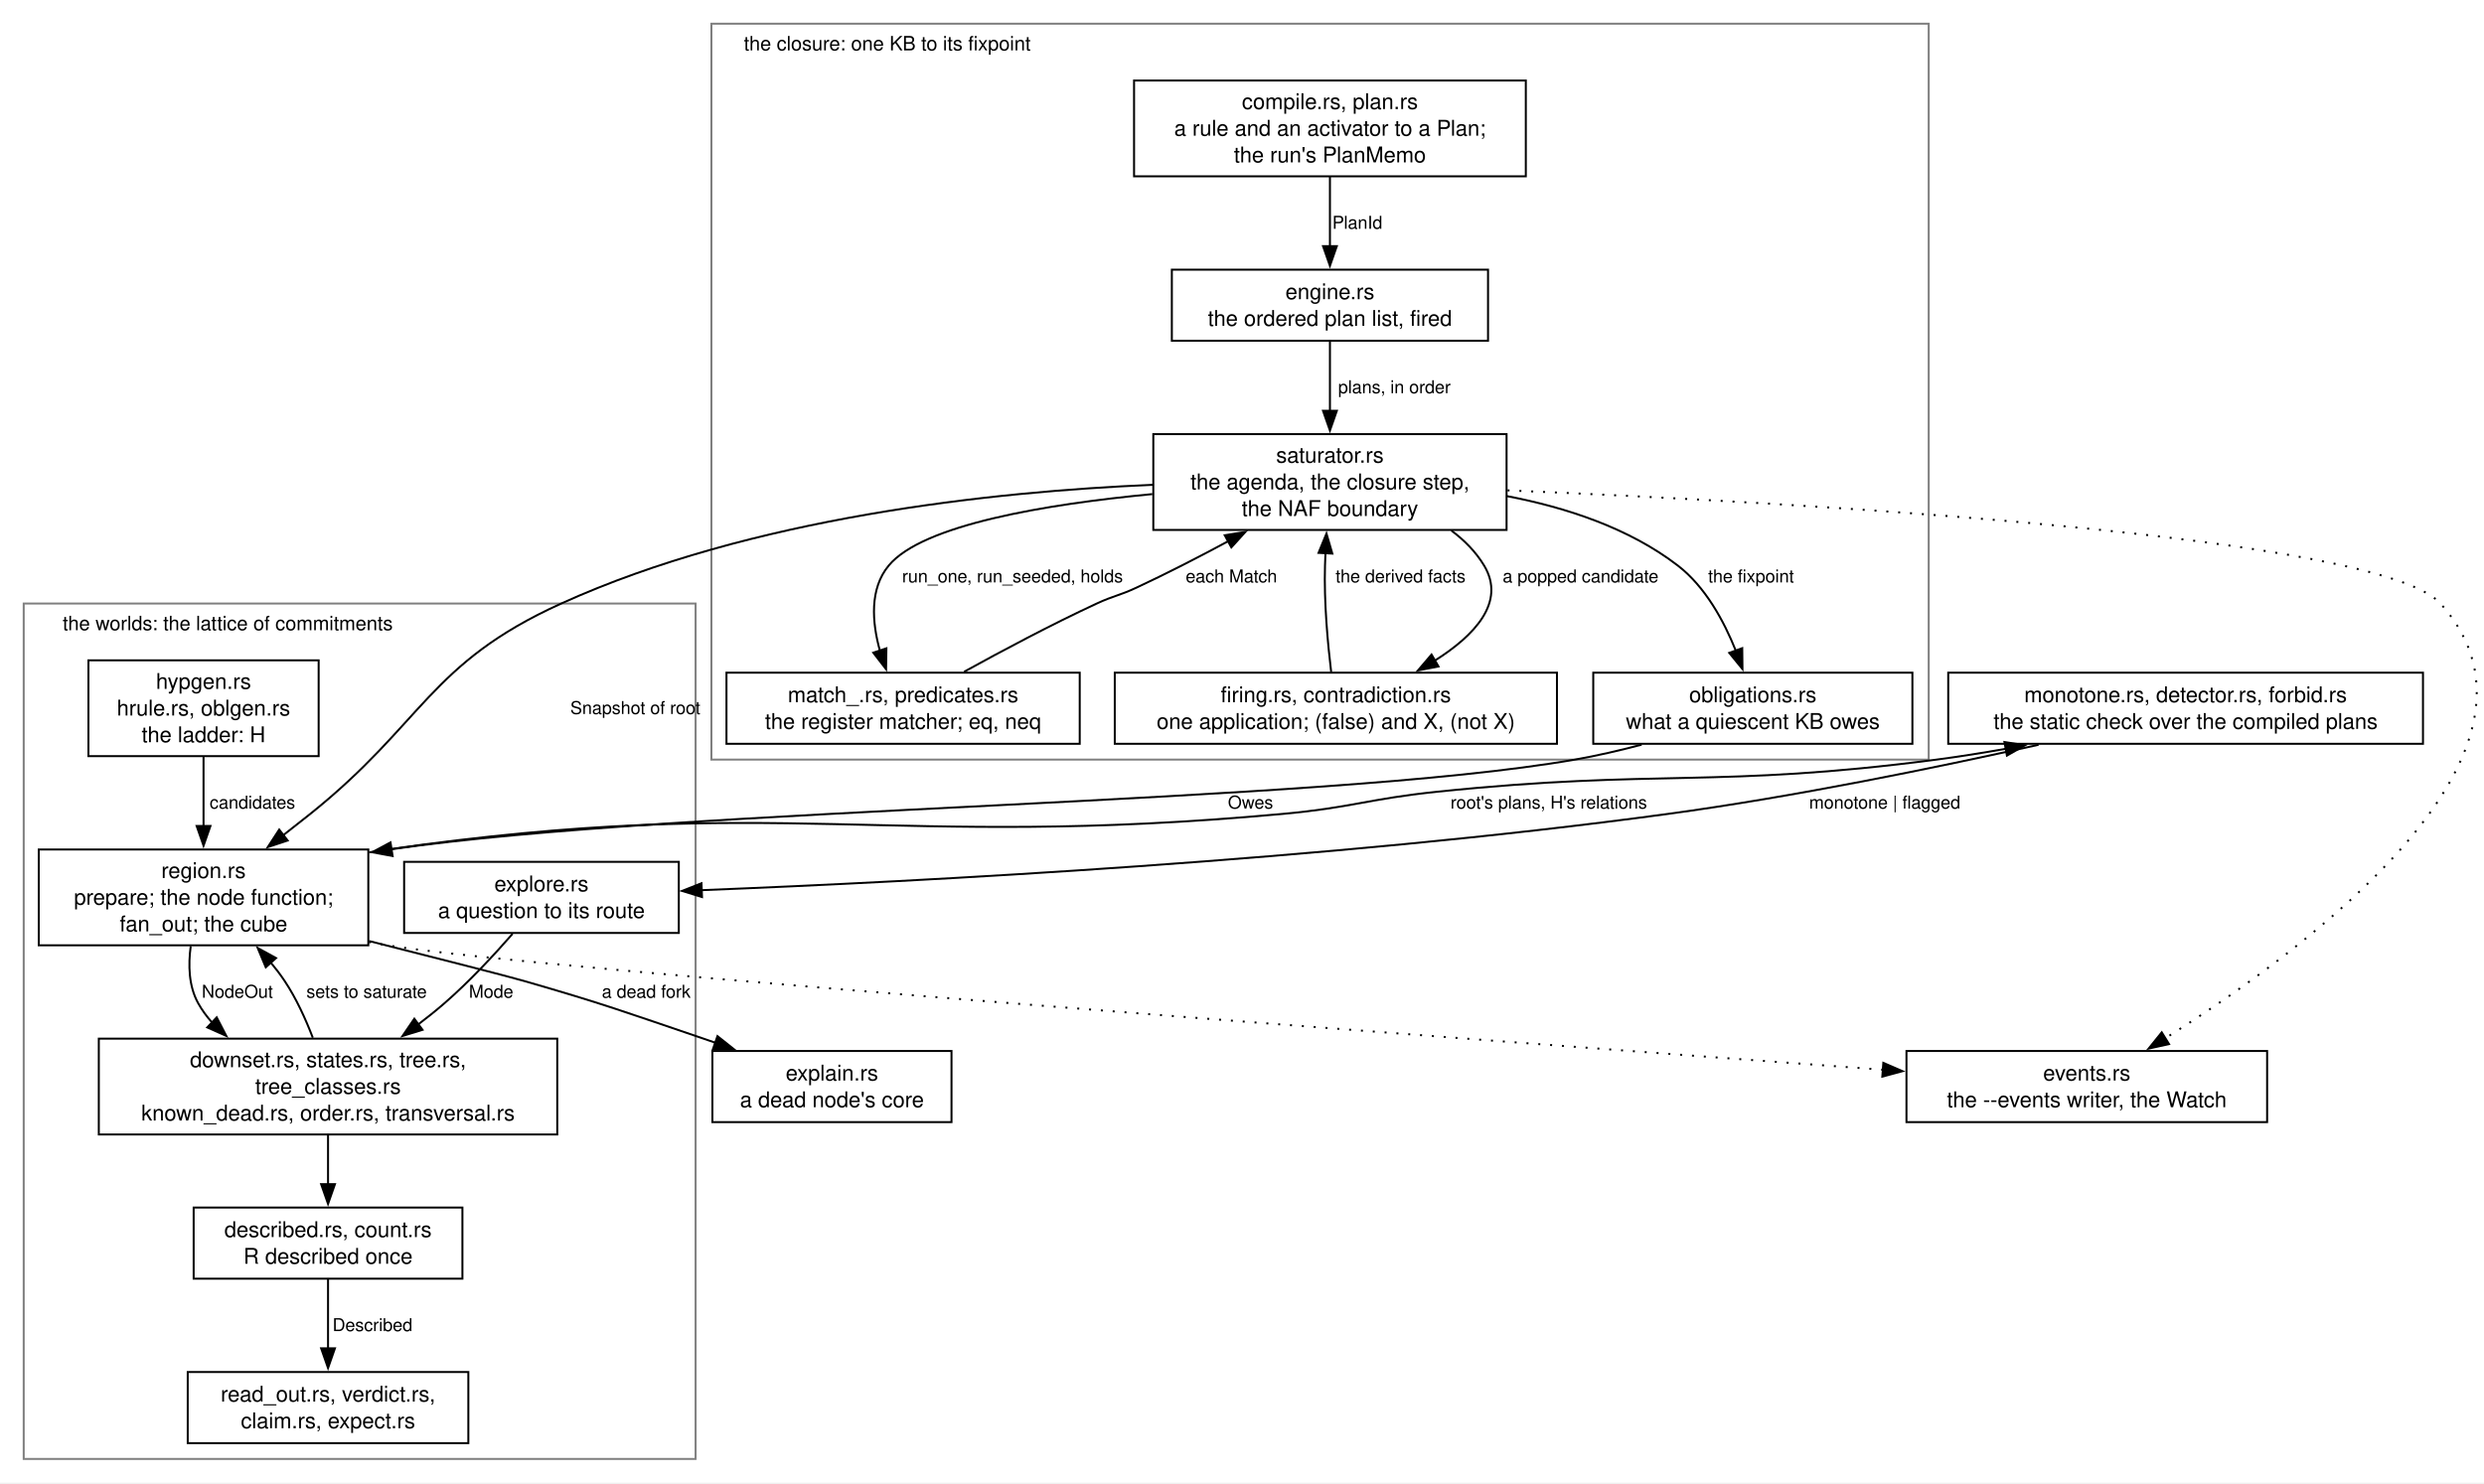
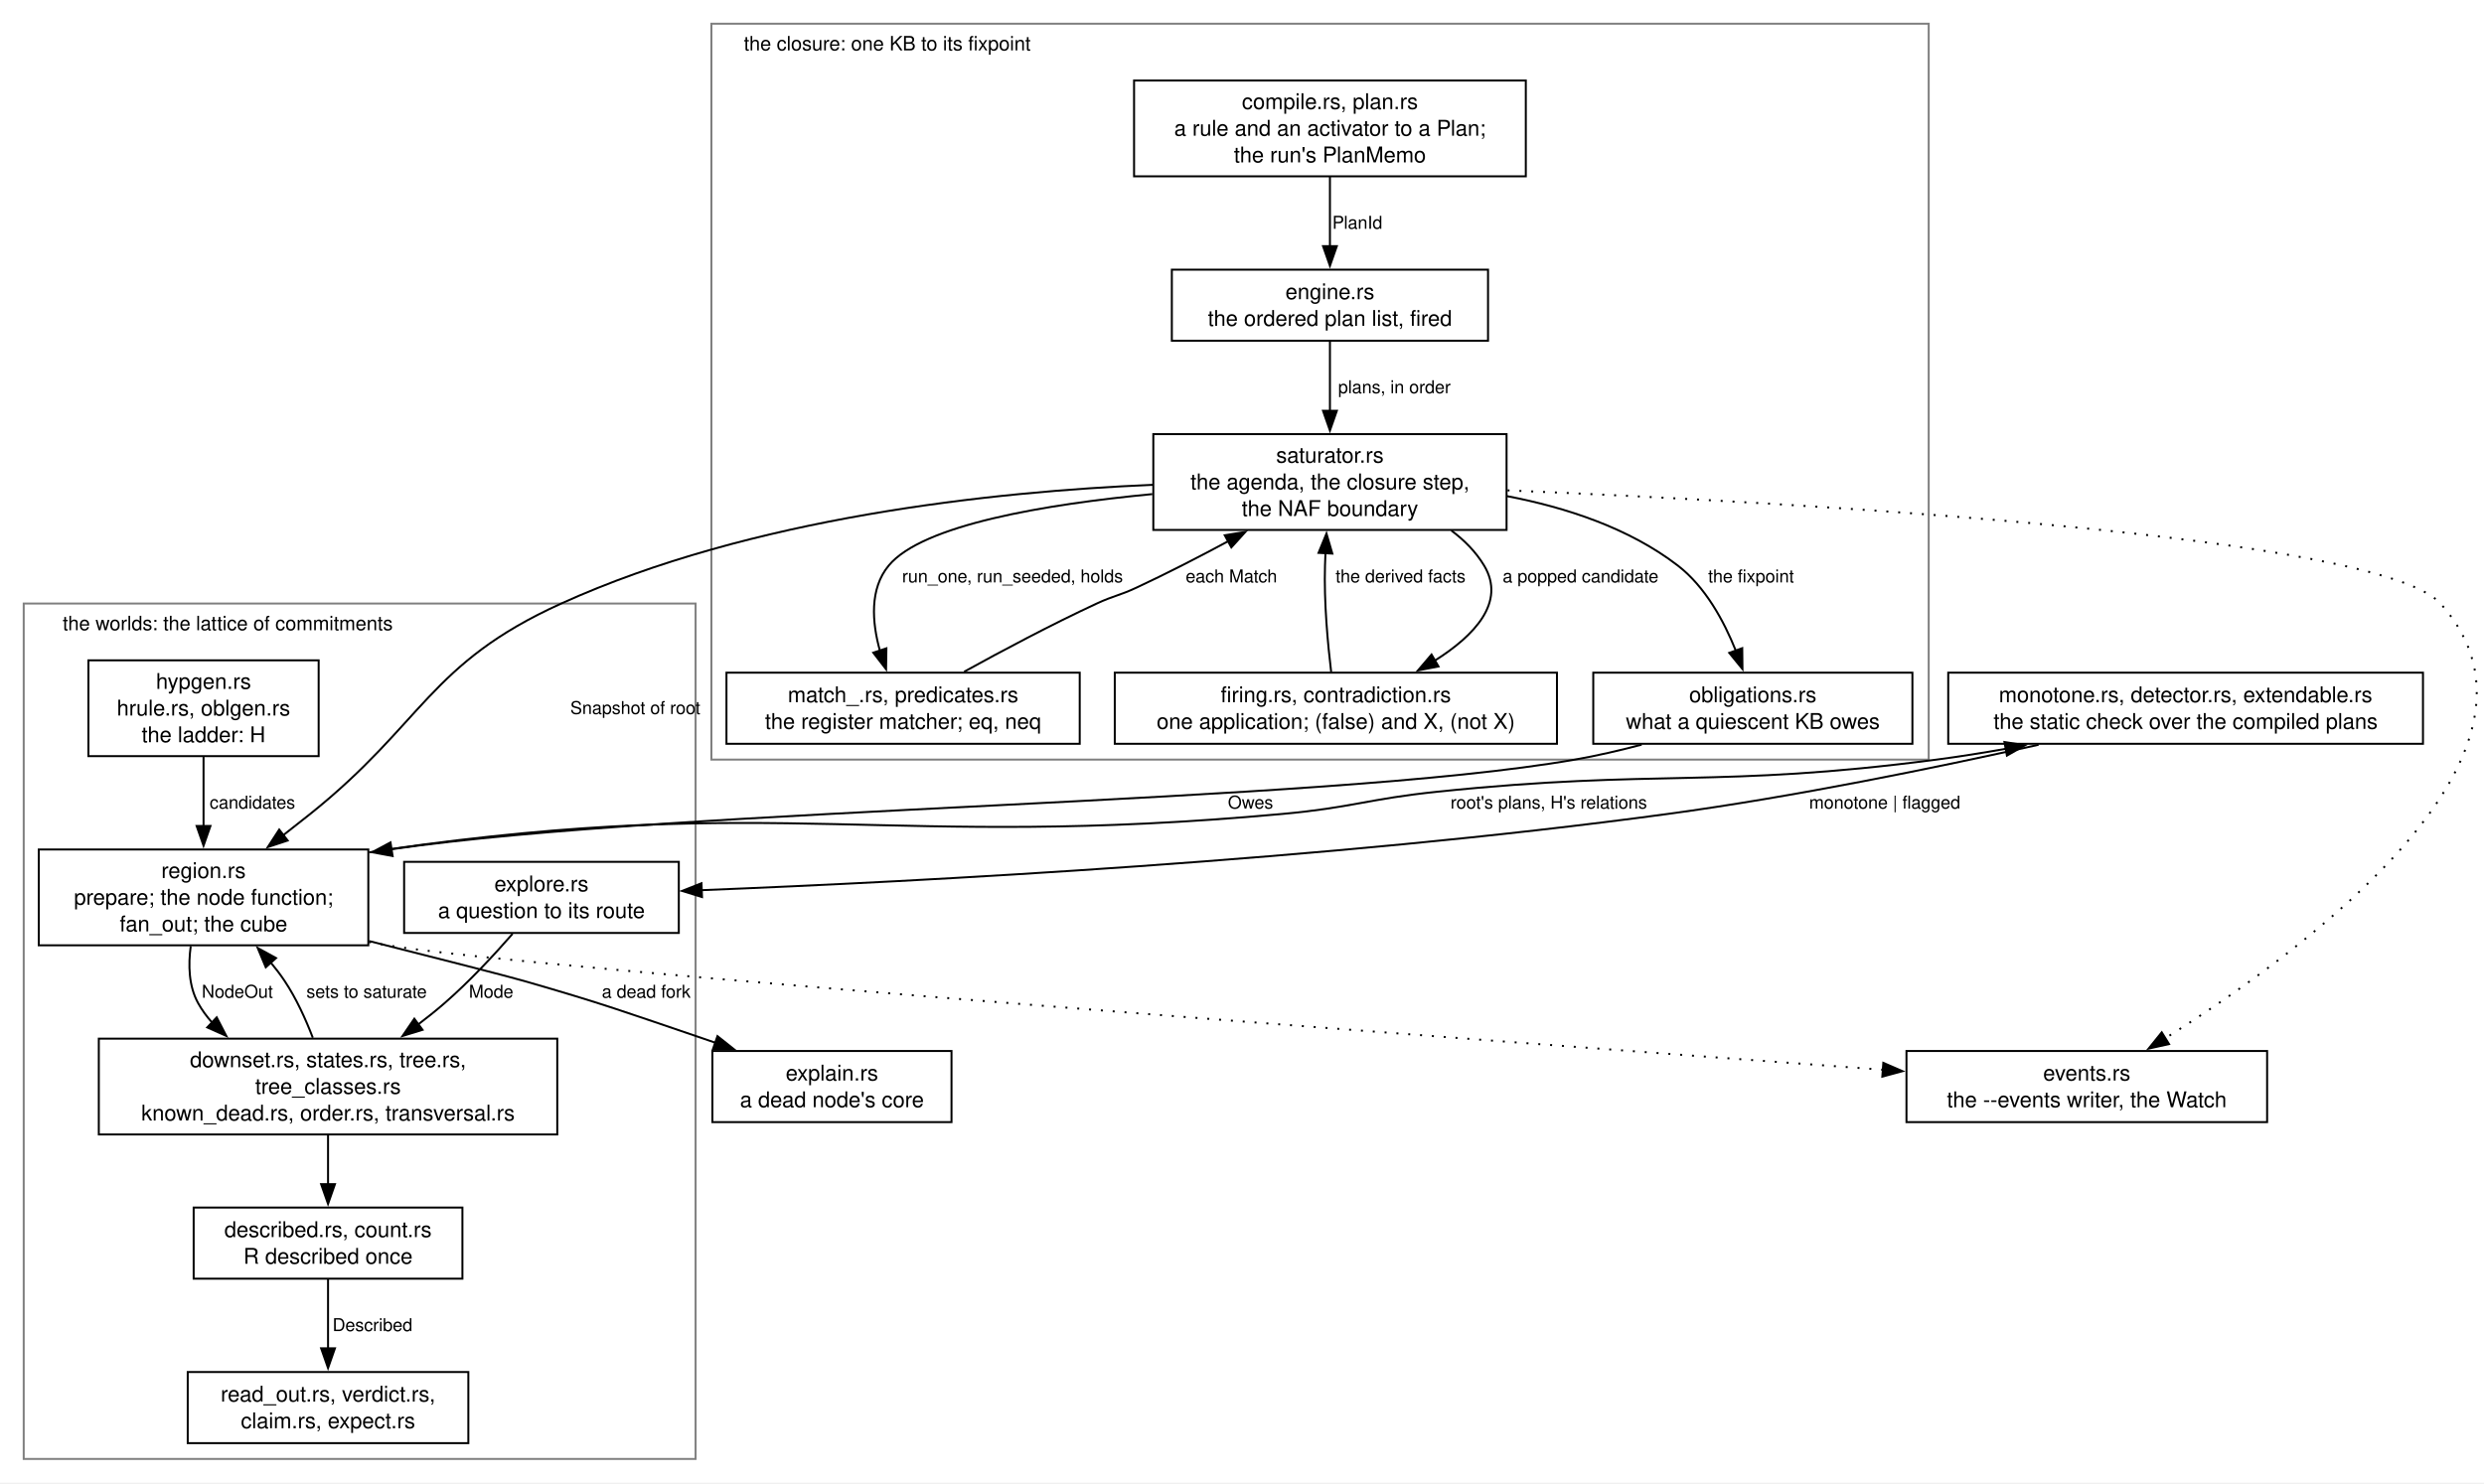
<svg xmlns="http://www.w3.org/2000/svg" width="1257pt" height="751pt" viewBox="0.00 0.00 1257.00 751.00">
  <g id="graph0" class="graph" transform="scale(1 1) rotate(0) translate(4 746.5)">
    <polygon fill="white" stroke="none" points="-4,4 -4,-746.5 1253.39,-746.5 1253.39,4 -4,4" />
    <g id="clust1" class="cluster">
      <polygon fill="none" stroke="#7f7f7f" points="356,-362 356,-734.5 972,-734.5 972,-362 356,-362" />
      <text xml:space="preserve" text-anchor="middle" x="445" y="-721" font-family="Helvetica,sans-Serif" font-size="10.00">the closure: one KB to its fixpoint</text>
    </g>
    <g id="clust2" class="cluster">
      <polygon fill="none" stroke="#7f7f7f" points="8,-8 8,-441 348,-441 348,-8 8,-8" />
      <text xml:space="preserve" text-anchor="middle" x="111.25" y="-427.5" font-family="Helvetica,sans-Serif" font-size="10.00">the worlds: the lattice of commitments</text>
    </g>
    <g id="node1" class="node">
      <polygon fill="none" stroke="black" points="768.12,-705.75 569.88,-705.75 569.88,-657.25 768.12,-657.25 768.12,-705.75" />
      <text xml:space="preserve" text-anchor="middle" x="669" y="-691.3" font-family="Helvetica,sans-Serif" font-size="11.00">compile.rs, plan.rs</text>
      <text xml:space="preserve" text-anchor="middle" x="669" y="-677.8" font-family="Helvetica,sans-Serif" font-size="11.00">a rule and an activator to a Plan;</text>
      <text xml:space="preserve" text-anchor="middle" x="669" y="-664.3" font-family="Helvetica,sans-Serif" font-size="11.00">the run's PlanMemo</text>
    </g>
    <g id="node2" class="node">
      <polygon fill="none" stroke="black" points="749,-610 589,-610 589,-574 749,-574 749,-610" />
      <text xml:space="preserve" text-anchor="middle" x="669" y="-595.05" font-family="Helvetica,sans-Serif" font-size="11.00">engine.rs</text>
      <text xml:space="preserve" text-anchor="middle" x="669" y="-581.55" font-family="Helvetica,sans-Serif" font-size="11.00">the ordered plan list, fired</text>
    </g>
    <g id="edge1" class="edge">
      <path fill="none" stroke="black" d="M669,-657.05C669,-646.16 669,-633.1 669,-621.63" />
      <polygon fill="black" stroke="black" points="672.5,-621.92 669,-611.92 665.5,-621.92 672.5,-621.92" />
      <text xml:space="preserve" text-anchor="middle" x="682.88" y="-630.7" font-family="Helvetica,sans-Serif" font-size="9.00">PlanId</text>
    </g>
    <g id="node4" class="node">
      <polygon fill="none" stroke="black" points="758.38,-526.75 579.62,-526.75 579.62,-478.25 758.38,-478.25 758.38,-526.75" />
      <text xml:space="preserve" text-anchor="middle" x="669" y="-512.3" font-family="Helvetica,sans-Serif" font-size="11.00">saturator.rs</text>
      <text xml:space="preserve" text-anchor="middle" x="669" y="-498.8" font-family="Helvetica,sans-Serif" font-size="11.00">the agenda, the closure step,</text>
      <text xml:space="preserve" text-anchor="middle" x="669" y="-485.3" font-family="Helvetica,sans-Serif" font-size="11.00">the NAF boundary</text>
    </g>
    <g id="edge2" class="edge">
      <path fill="none" stroke="black" d="M669,-573.71C669,-563.6 669,-550.46 669,-538.29" />
      <polygon fill="black" stroke="black" points="672.5,-538.56 669,-528.56 665.5,-538.56 672.5,-538.56" />
      <text xml:space="preserve" text-anchor="middle" x="701.62" y="-547.45" font-family="Helvetica,sans-Serif" font-size="9.00">plans, in order</text>
    </g>
    <g id="node3" class="node">
      <polygon fill="none" stroke="black" points="542.38,-406 363.62,-406 363.62,-370 542.38,-370 542.38,-406" />
      <text xml:space="preserve" text-anchor="middle" x="453" y="-391.05" font-family="Helvetica,sans-Serif" font-size="11.00">match_.rs, predicates.rs</text>
      <text xml:space="preserve" text-anchor="middle" x="453" y="-377.55" font-family="Helvetica,sans-Serif" font-size="11.00">the register matcher; eq, neq</text>
    </g>
    <g id="edge4" class="edge">
      <path fill="none" stroke="black" d="M483.91,-406.49C502.98,-417.02 528.11,-430.39 551,-441 559.69,-445.03 562.32,-444.96 571,-449 586.35,-456.16 602.69,-464.57 617.54,-472.55" />
      <polygon fill="black" stroke="black" points="615.76,-475.57 626.22,-477.26 619.1,-469.41 615.76,-475.57" />
      <text xml:space="preserve" text-anchor="middle" x="619.14" y="-451.7" font-family="Helvetica,sans-Serif" font-size="9.00">each Match</text>
    </g>
    <g id="edge3" class="edge">
      <path fill="none" stroke="black" d="M579.13,-496.39C524.83,-491.21 462.89,-480.85 445.75,-460.25 435.96,-448.49 437.26,-431.56 441.25,-417.16" />
      <polygon fill="black" stroke="black" points="444.55,-418.33 444.39,-407.73 437.91,-416.12 444.55,-418.33" />
      <text xml:space="preserve" text-anchor="middle" x="508.38" y="-451.7" font-family="Helvetica,sans-Serif" font-size="9.00">run_one, run_seeded, holds</text>
    </g>
    <g id="node5" class="node">
      <polygon fill="none" stroke="black" points="783.88,-406 560.12,-406 560.12,-370 783.88,-370 783.88,-406" />
      <text xml:space="preserve" text-anchor="middle" x="672" y="-391.05" font-family="Helvetica,sans-Serif" font-size="11.00">firing.rs, contradiction.rs</text>
      <text xml:space="preserve" text-anchor="middle" x="672" y="-377.55" font-family="Helvetica,sans-Serif" font-size="11.00">one application; (false) and X, (not X)</text>
    </g>
    <g id="edge5" class="edge">
      <path fill="none" stroke="black" d="M730.45,-477.94C737.01,-473.05 742.81,-467.2 747,-460.25 758.2,-441.66 742.11,-424.74 722,-412.06" />
      <polygon fill="black" stroke="black" points="723.94,-409.14 713.54,-407.13 720.42,-415.19 723.94,-409.14" />
      <text xml:space="preserve" text-anchor="middle" x="795.83" y="-451.7" font-family="Helvetica,sans-Serif" font-size="9.00">a popped candidate</text>
    </g>
    <g id="node6" class="node">
      <polygon fill="none" stroke="black" points="963.75,-406 802.25,-406 802.25,-370 963.75,-370 963.75,-406" />
      <text xml:space="preserve" text-anchor="middle" x="883" y="-391.05" font-family="Helvetica,sans-Serif" font-size="11.00">obligations.rs</text>
      <text xml:space="preserve" text-anchor="middle" x="883" y="-377.55" font-family="Helvetica,sans-Serif" font-size="11.00">what a quiescent KB owes</text>
    </g>
    <g id="edge7" class="edge">
      <path fill="none" stroke="black" d="M758.6,-495.36C788.47,-489.65 820.37,-479.19 845,-460.25 858.99,-449.49 868.41,-432.08 874.37,-417.16" />
      <polygon fill="black" stroke="black" points="877.64,-418.41 877.76,-407.82 871.06,-416.03 877.64,-418.41" />
      <text xml:space="preserve" text-anchor="middle" x="882.11" y="-451.7" font-family="Helvetica,sans-Serif" font-size="9.00">the fixpoint</text>
    </g>
    <g id="node8" class="node">
      <polygon fill="none" stroke="black" points="182.38,-316.5 15.62,-316.5 15.62,-268 182.38,-268 182.38,-316.5" />
      <text xml:space="preserve" text-anchor="middle" x="99" y="-302.05" font-family="Helvetica,sans-Serif" font-size="11.00">region.rs</text>
      <text xml:space="preserve" text-anchor="middle" x="99" y="-288.55" font-family="Helvetica,sans-Serif" font-size="11.00">prepare; the node function;</text>
      <text xml:space="preserve" text-anchor="middle" x="99" y="-275.05" font-family="Helvetica,sans-Serif" font-size="11.00">fan_out; the cube</text>
    </g>
    <g id="edge8" class="edge">
      <path fill="none" stroke="black" d="M579.39,-501.09C497.93,-497.64 376.16,-484.64 280,-441 212.92,-410.56 210.51,-380.54 153,-334.5 148.57,-330.95 143.89,-327.28 139.22,-323.65" />
      <polygon fill="black" stroke="black" points="141.57,-321.04 131.51,-317.71 137.29,-326.59 141.57,-321.04" />
      <text xml:space="preserve" text-anchor="middle" x="317.5" y="-385.07" font-family="Helvetica,sans-Serif" font-size="9.00">Snapshot of root</text>
    </g>
    <g id="node15" class="node">
      <polygon fill="none" stroke="black" points="1143.25,-214.5 960.75,-214.5 960.75,-178.5 1143.25,-178.5 1143.25,-214.5" />
      <text xml:space="preserve" text-anchor="middle" x="1052" y="-199.55" font-family="Helvetica,sans-Serif" font-size="11.00">events.rs</text>
      <text xml:space="preserve" text-anchor="middle" x="1052" y="-186.05" font-family="Helvetica,sans-Serif" font-size="11.00">the --events writer, the Watch</text>
    </g>
    <g id="edge19" class="edge">
      <path fill="none" stroke="black" stroke-dasharray="1,5" d="M758.87,-498.29C909.62,-491.97 1200.08,-475.43 1231,-441 1298.64,-365.69 1162.67,-265.6 1091.56,-220.85" />
      <polygon fill="black" stroke="black" points="1093.62,-218 1083.27,-215.7 1089.93,-223.95 1093.62,-218" />
    </g>
    <g id="edge6" class="edge">
      <path fill="none" stroke="black" d="M669.63,-406.25C667.9,-420.67 665.94,-441.77 666.5,-460.25 666.56,-462.31 666.64,-464.43 666.74,-466.57" />
      <polygon fill="black" stroke="black" points="663.23,-466.64 667.25,-476.44 670.22,-466.27 663.23,-466.64" />
      <text xml:space="preserve" text-anchor="middle" x="704.75" y="-451.7" font-family="Helvetica,sans-Serif" font-size="9.00">the derived facts</text>
    </g>
    <g id="edge9" class="edge">
      <path fill="none" stroke="black" d="M826.73,-369.56C815.64,-366.63 804.02,-363.93 793,-362 664.42,-339.5 341.19,-337.94 193.91,-316.59" />
      <polygon fill="black" stroke="black" points="194.68,-313.17 184.26,-315.11 193.61,-320.09 194.68,-313.17" />
      <text xml:space="preserve" text-anchor="middle" x="628.82" y="-337.2" font-family="Helvetica,sans-Serif" font-size="9.00">Owes</text>
    </g>
    <g id="node7" class="node">
      <polygon fill="none" stroke="black" points="157.25,-412.25 40.75,-412.25 40.75,-363.75 157.25,-363.75 157.25,-412.25" />
      <text xml:space="preserve" text-anchor="middle" x="99" y="-397.8" font-family="Helvetica,sans-Serif" font-size="11.00">hypgen.rs</text>
      <text xml:space="preserve" text-anchor="middle" x="99" y="-384.3" font-family="Helvetica,sans-Serif" font-size="11.00">hrule.rs, oblgen.rs</text>
      <text xml:space="preserve" text-anchor="middle" x="99" y="-370.8" font-family="Helvetica,sans-Serif" font-size="11.00">the ladder: H</text>
    </g>
    <g id="edge10" class="edge">
      <path fill="none" stroke="black" d="M99,-363.34C99,-352.68 99,-339.88 99,-328.15" />
      <polygon fill="black" stroke="black" points="102.5,-328.41 99,-318.41 95.5,-328.41 102.5,-328.41" />
      <text xml:space="preserve" text-anchor="middle" x="123.75" y="-337.2" font-family="Helvetica,sans-Serif" font-size="9.00">candidates</text>
    </g>
    <g id="node10" class="node">
      <polygon fill="none" stroke="black" points="278,-220.75 46,-220.75 46,-172.25 278,-172.25 278,-220.75" />
      <text xml:space="preserve" text-anchor="middle" x="162" y="-206.3" font-family="Helvetica,sans-Serif" font-size="11.00">downset.rs, states.rs, tree.rs,</text>
      <text xml:space="preserve" text-anchor="middle" x="162" y="-192.8" font-family="Helvetica,sans-Serif" font-size="11.00">tree_classes.rs</text>
      <text xml:space="preserve" text-anchor="middle" x="162" y="-179.3" font-family="Helvetica,sans-Serif" font-size="11.00">known_dead.rs, order.rs, transversal.rs</text>
    </g>
    <g id="edge15" class="edge">
      <path fill="none" stroke="black" d="M92.52,-267.55C91.22,-258.07 91.48,-247.38 96.25,-238.75 98.2,-235.22 100.59,-231.96 103.3,-228.94" />
      <polygon fill="black" stroke="black" points="105.66,-231.53 110.53,-222.12 100.86,-226.43 105.66,-231.53" />
      <text xml:space="preserve" text-anchor="middle" x="116.12" y="-241.45" font-family="Helvetica,sans-Serif" font-size="9.00">NodeOut</text>
    </g>
    <g id="node13" class="node">
      <polygon fill="none" stroke="black" points="1222.12,-406 981.88,-406 981.88,-370 1222.12,-370 1222.12,-406" />
-       <text xml:space="preserve" text-anchor="middle" x="1102" y="-391.05" font-family="Helvetica,sans-Serif" font-size="11.00">monotone.rs, detector.rs, forbid.rs</text>
+       <text xml:space="preserve" text-anchor="middle" x="1102" y="-391.05" font-family="Helvetica,sans-Serif" font-size="11.00">monotone.rs, detector.rs, extendable.rs</text>
      <text xml:space="preserve" text-anchor="middle" x="1102" y="-377.55" font-family="Helvetica,sans-Serif" font-size="11.00">the static check over the compiled plans</text>
    </g>
    <g id="edge11" class="edge">
      <path fill="none" stroke="black" d="M182.74,-315.03C185.86,-315.57 188.95,-316.06 192,-316.5 391.45,-345.08 444.34,-316.18 645,-334.5 680.1,-337.7 688.44,-342.12 723.5,-345.75 835.35,-357.35 864.5,-347.41 976,-362 987.4,-363.49 999.31,-365.39 1011.07,-367.48" />
      <polygon fill="black" stroke="black" points="1010.32,-370.9 1020.79,-369.26 1011.58,-364.02 1010.32,-370.9" />
      <text xml:space="preserve" text-anchor="middle" x="779.75" y="-337.2" font-family="Helvetica,sans-Serif" font-size="9.00">root's plans, H's relations</text>
    </g>
    <g id="node14" class="node">
      <polygon fill="none" stroke="black" points="477.5,-214.5 356.5,-214.5 356.5,-178.5 477.5,-178.5 477.5,-214.5" />
      <text xml:space="preserve" text-anchor="middle" x="417" y="-199.55" font-family="Helvetica,sans-Serif" font-size="11.00">explain.rs</text>
      <text xml:space="preserve" text-anchor="middle" x="417" y="-186.05" font-family="Helvetica,sans-Serif" font-size="11.00">a dead node's core</text>
    </g>
    <g id="edge16" class="edge">
      <path fill="none" stroke="black" d="M182.75,-270.16C218.01,-261.24 252.81,-252.36 261,-250 301.83,-238.25 311.77,-234.41 352,-220.75 353.96,-220.09 355.95,-219.4 357.95,-218.71" />
      <polygon fill="black" stroke="black" points="359.06,-222.03 367.36,-215.44 356.76,-215.42 359.06,-222.03" />
      <text xml:space="preserve" text-anchor="middle" x="323.02" y="-241.45" font-family="Helvetica,sans-Serif" font-size="9.00">a dead fork</text>
    </g>
    <g id="edge20" class="edge">
      <path fill="none" stroke="black" stroke-dasharray="1,5" d="M182.77,-269.64C185.88,-269.05 188.96,-268.5 192,-268 264.93,-255.98 736.59,-220.59 948.81,-205.01" />
      <polygon fill="black" stroke="black" points="949.03,-208.5 958.75,-204.28 948.52,-201.52 949.03,-208.5" />
    </g>
    <g id="node9" class="node">
      <polygon fill="none" stroke="black" points="339.5,-310.25 200.5,-310.25 200.5,-274.25 339.5,-274.25 339.5,-310.25" />
      <text xml:space="preserve" text-anchor="middle" x="270" y="-295.3" font-family="Helvetica,sans-Serif" font-size="11.00">explore.rs</text>
      <text xml:space="preserve" text-anchor="middle" x="270" y="-281.8" font-family="Helvetica,sans-Serif" font-size="11.00">a question to its route</text>
    </g>
    <g id="edge13" class="edge">
      <path fill="none" stroke="black" d="M255.39,-273.82C246.07,-263.16 233.43,-249.54 221,-238.75 216.74,-235.05 212.16,-231.38 207.49,-227.84" />
      <polygon fill="black" stroke="black" points="209.82,-225.21 199.69,-222.1 205.67,-230.85 209.82,-225.21" />
      <text xml:space="preserve" text-anchor="middle" x="244.52" y="-241.45" font-family="Helvetica,sans-Serif" font-size="9.00">Mode</text>
    </g>
    <g id="edge14" class="edge">
      <path fill="none" stroke="black" d="M154.29,-221.22C150.69,-230.6 145.88,-241.21 140,-250 137.86,-253.2 135.44,-256.37 132.89,-259.43" />
      <polygon fill="black" stroke="black" points="130.49,-256.86 126.41,-266.64 135.7,-261.54 130.49,-256.86" />
      <text xml:space="preserve" text-anchor="middle" x="181.52" y="-241.45" font-family="Helvetica,sans-Serif" font-size="9.00">sets to saturate</text>
    </g>
    <g id="node11" class="node">
      <polygon fill="none" stroke="black" points="230,-135.25 94,-135.25 94,-99.25 230,-99.25 230,-135.25" />
      <text xml:space="preserve" text-anchor="middle" x="162" y="-120.3" font-family="Helvetica,sans-Serif" font-size="11.00">described.rs, count.rs</text>
      <text xml:space="preserve" text-anchor="middle" x="162" y="-106.8" font-family="Helvetica,sans-Serif" font-size="11.00">R described once</text>
    </g>
    <g id="edge17" class="edge">
      <path fill="none" stroke="black" d="M162,-171.9C162,-164.03 162,-155.18 162,-146.96" />
      <polygon fill="black" stroke="black" points="165.5,-147.09 162,-137.09 158.5,-147.09 165.5,-147.09" />
    </g>
    <g id="node12" class="node">
      <polygon fill="none" stroke="black" points="233,-52 91,-52 91,-16 233,-16 233,-52" />
      <text xml:space="preserve" text-anchor="middle" x="162" y="-37.05" font-family="Helvetica,sans-Serif" font-size="11.00">read_out.rs, verdict.rs,</text>
      <text xml:space="preserve" text-anchor="middle" x="162" y="-23.55" font-family="Helvetica,sans-Serif" font-size="11.00">claim.rs, expect.rs</text>
    </g>
    <g id="edge18" class="edge">
      <path fill="none" stroke="black" d="M162,-99.02C162,-88.75 162,-75.45 162,-63.64" />
      <polygon fill="black" stroke="black" points="165.5,-64 162,-54 158.5,-64 165.5,-64" />
      <text xml:space="preserve" text-anchor="middle" x="184.5" y="-72.7" font-family="Helvetica,sans-Serif" font-size="9.00">Described</text>
    </g>
    <g id="edge12" class="edge">
      <path fill="none" stroke="black" d="M1027.6,-369.5C975.39,-357.86 903.78,-343.16 840,-334.5 666.71,-310.96 461.83,-300.28 351.01,-295.91" />
      <polygon fill="black" stroke="black" points="351.25,-292.42 341.12,-295.53 350.98,-299.41 351.25,-292.42" />
      <text xml:space="preserve" text-anchor="middle" x="949.76" y="-337.2" font-family="Helvetica,sans-Serif" font-size="9.00">monotone | flagged</text>
    </g>
  </g>
</svg>
